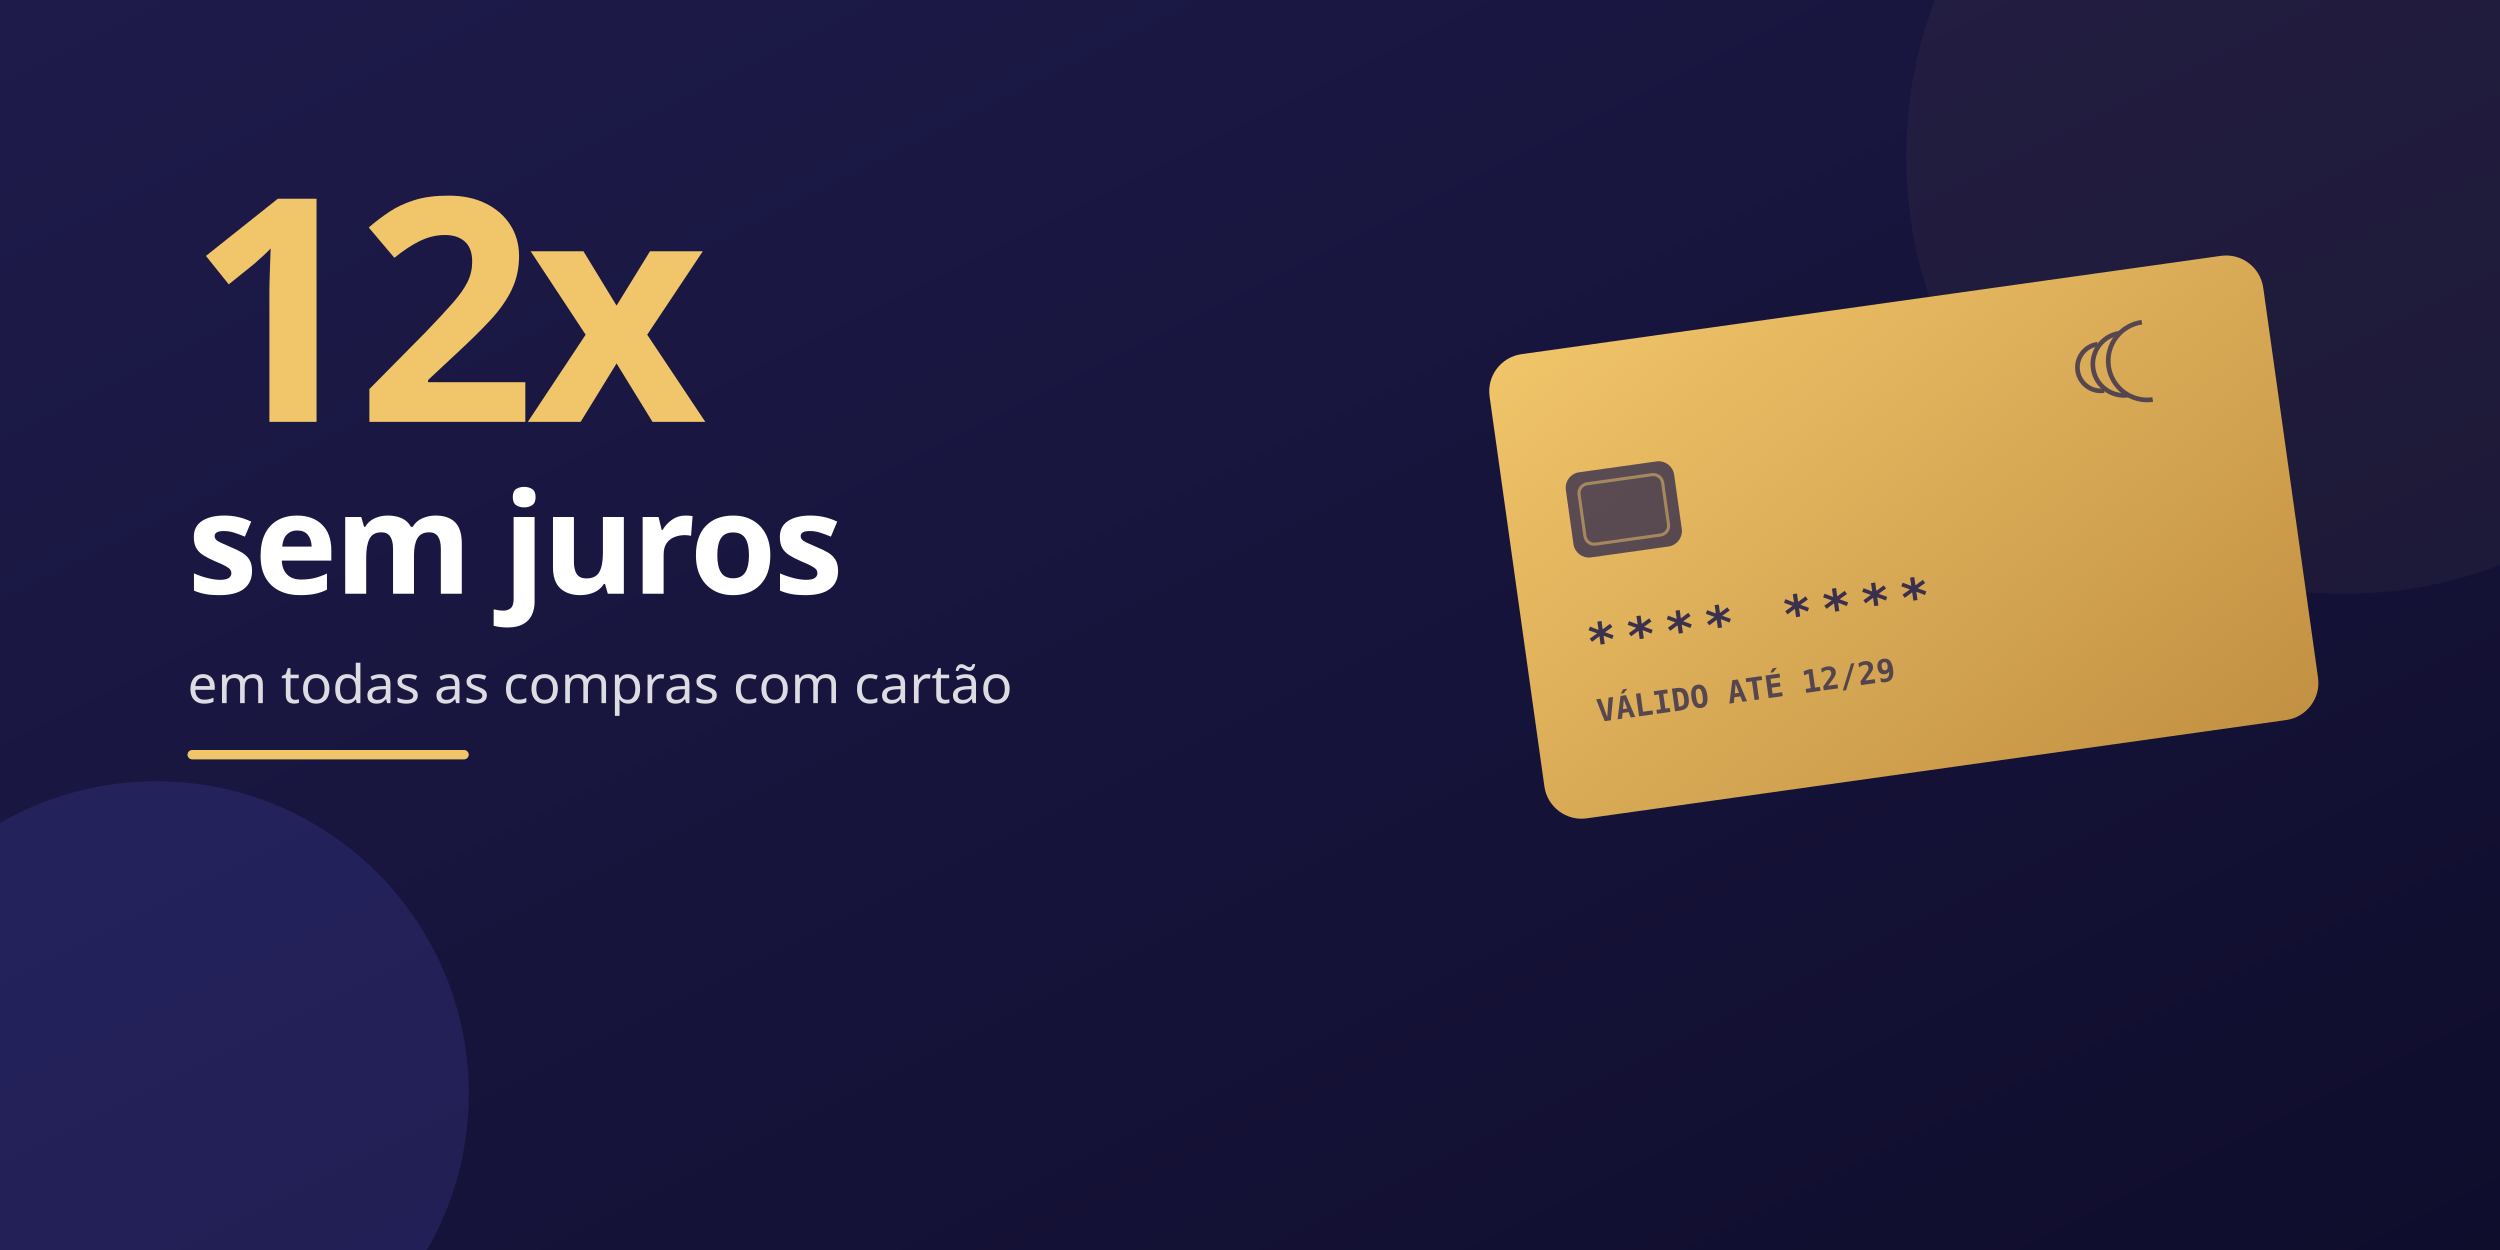
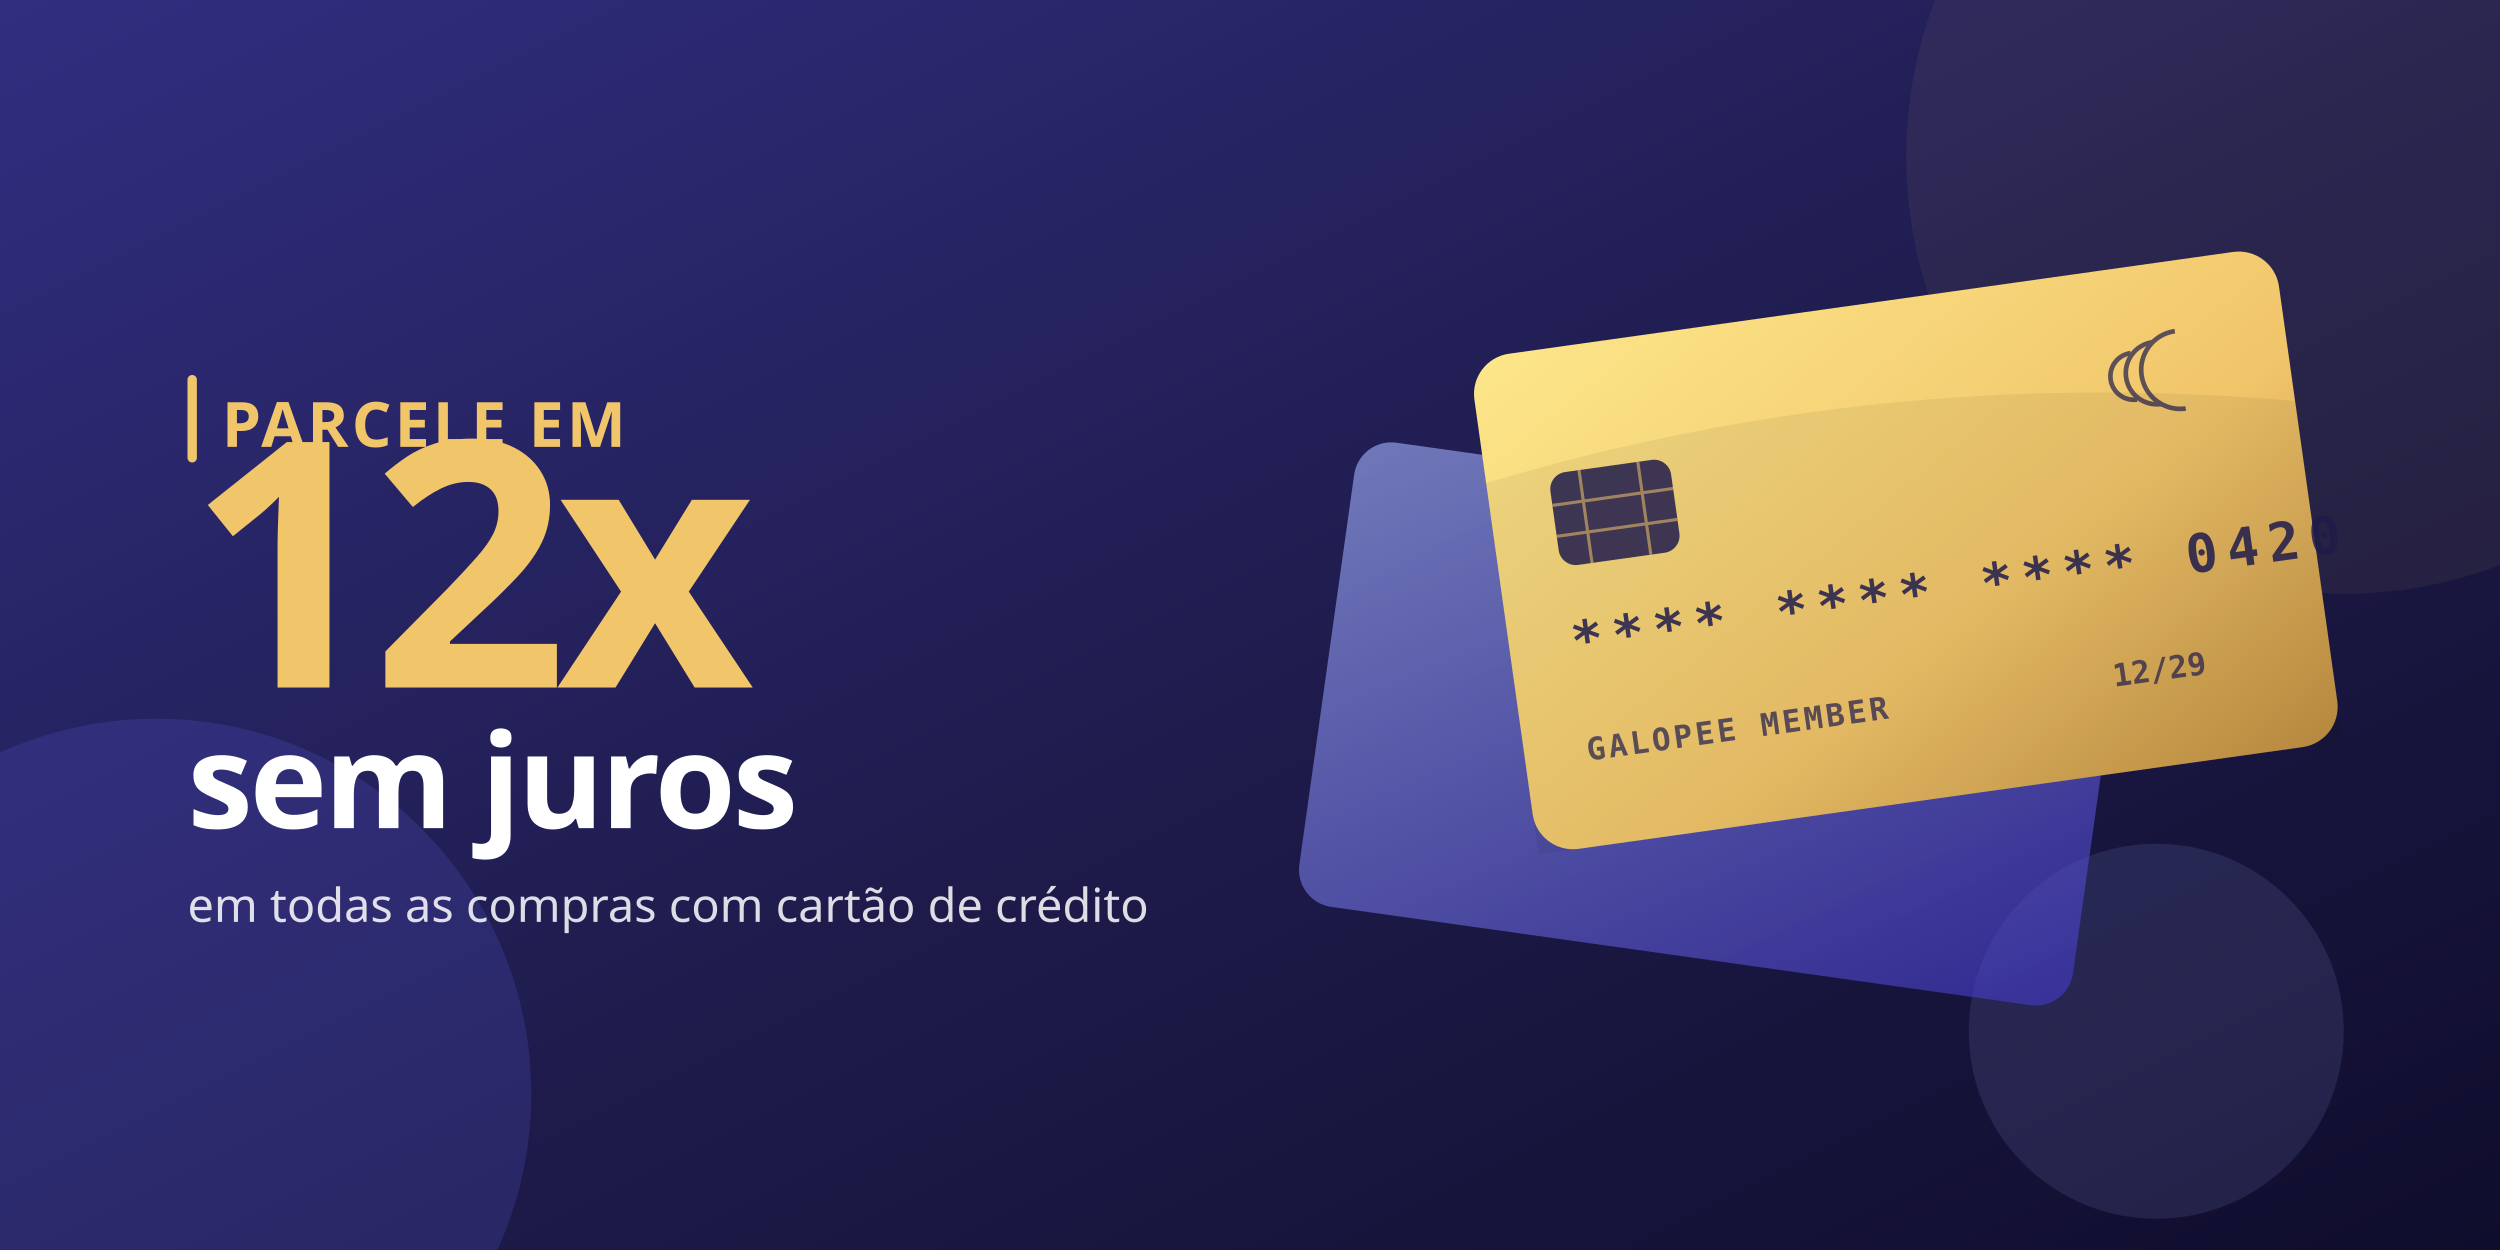
- <svg xmlns="http://www.w3.org/2000/svg" viewBox="0 0 1600 800" role="img" aria-label="12x sem juros em todas as compras">
+ <svg xmlns="http://www.w3.org/2000/svg" viewBox="0 0 1600 800" preserveAspectRatio="xMidYMid slice" role="img" aria-label="12x sem juros em todas as compras">
  <defs>
-     <linearGradient id="bg4" x1="0" y1="0" x2="1" y2="1">
-       <stop offset="0%" stop-color="#1e1b4b" />
+     <linearGradient id="s4bg" x1="0" y1="0" x2="1" y2="1">
+       <stop offset="0%" stop-color="#312e81" />
+       <stop offset="55%" stop-color="#1e1b4b" />
      <stop offset="100%" stop-color="#0f0d2c" />
    </linearGradient>
-     <linearGradient id="card4" x1="0" y1="0" x2="1" y2="1">
-       <stop offset="0%" stop-color="#f1c56a" />
+     <linearGradient id="s4card" x1="0" y1="0" x2="1" y2="1">
+       <stop offset="0%" stop-color="#fde68a" />
+       <stop offset="60%" stop-color="#f1c56a" />
      <stop offset="100%" stop-color="#c19042" />
    </linearGradient>
+     <linearGradient id="s4card2" x1="0" y1="0" x2="1" y2="1">
+       <stop offset="0%" stop-color="#a5b4fc" />
+       <stop offset="100%" stop-color="#4338ca" />
+     </linearGradient>
  </defs>
-   <rect width="1600" height="800" fill="url(#bg4)" />
-   <circle cx="1500" cy="100" r="280" fill="#f1c56a" opacity="0.05" />
-   <circle cx="100" cy="700" r="200" fill="#6366f1" opacity="0.15" />
-   <g transform="translate(950, 230) rotate(-8)">
-     <rect x="0" y="0" width="500" height="300" rx="24" fill="url(#card4)" />
-     <rect x="40" y="80" width="70" height="55" rx="10" fill="#1e1b4b" opacity="0.7" />
-     <rect x="48" y="88" width="54" height="39" rx="6" fill="none" stroke="#f1c56a" stroke-width="2" opacity="0.5" />
-     <text x="40" y="200" font-family="monospace" font-size="32" font-weight="700" fill="#1e1b4b" opacity="0.85" letter-spacing="6">**** ****</text>
-     <text x="40" y="240" font-family="monospace" font-size="20" font-weight="600" fill="#1e1b4b" opacity="0.7">VÁLIDO ATÉ 12/29</text>
-     <g transform="translate(420, 60)" stroke="#1e1b4b" stroke-width="3" fill="none" opacity="0.7">
+   <rect width="1600" height="800" fill="url(#s4bg)" />
+   <circle cx="1500" cy="100" r="280" fill="#f1c56a" opacity="0.06" />
+   <circle cx="100" cy="700" r="240" fill="#6366f1" opacity="0.18" />
+   <circle cx="1380" cy="660" r="120" fill="#a5b4fc" opacity="0.12" />
+   <g transform="translate(870, 280) rotate(8)">
+     <rect x="0" y="0" width="500" height="300" rx="24" fill="url(#s4card2)" opacity="0.6" />
+   </g>
+   <g transform="translate(940, 230) rotate(-8)">
+     <rect x="0" y="0" width="520" height="320" rx="26" fill="url(#s4card)" />
+     <path d="M 0 80 Q 260 40 520 100 L 520 320 L 0 320 Z" fill="#000000" opacity="0.06" />
+     <rect x="40" y="80" width="78" height="60" rx="11" fill="#1e1b4b" opacity="0.85" />
+     <g stroke="#f1c56a" stroke-width="2" fill="none" opacity="0.55" transform="translate(40, 80)">
+       <line x1="0" y1="20" x2="78" y2="20" />
+       <line x1="0" y1="40" x2="78" y2="40" />
+       <line x1="20" y1="0" x2="20" y2="60" />
+       <line x1="58" y1="0" x2="58" y2="60" />
+     </g>
+     <g transform="translate(450, 70)" stroke="#1e1b4b" stroke-width="3" fill="none" opacity="0.7">
      <path d="M0 25 a25 25 0 0 1 0 -50" />
      <path d="M-15 20 a15 15 0 0 1 0 -40" />
      <path d="M-30 15 a8 8 0 0 1 0 -30" />
    </g>
+     <text x="40" y="200" font-family="monospace" font-size="34" font-weight="700" fill="#1e1b4b" opacity="0.85" letter-spacing="6">**** **** **** 0420</text>
+     <text x="40" y="265" font-family="monospace" font-size="20" font-weight="600" fill="#1e1b4b" opacity="0.7" letter-spacing="2">GALOPEE MEMBER</text>
+     <text x="380" y="265" font-family="monospace" font-size="20" font-weight="600" fill="#1e1b4b" opacity="0.7">12/29</text>
  </g>
-   <g transform="translate(120, 270)">
-     <text x="0" y="0" font-family="Manrope, system-ui, sans-serif" font-size="200" font-weight="900" fill="#f1c56a" letter-spacing="-6">12x</text>
-     <text x="0" y="110" font-family="Manrope, system-ui, sans-serif" font-size="90" font-weight="900" fill="#ffffff" letter-spacing="-2">sem juros</text>
-     <text x="0" y="180" font-family="Manrope, system-ui, sans-serif" font-size="34" font-weight="500" fill="#ffffff" opacity="0.85">em todas as compras com cartão</text>
-     <rect x="0" y="210" width="180" height="6" rx="3" fill="#f1c56a" />
+   <g transform="translate(120, 240)">
+     <rect x="0" y="0" width="6" height="56" rx="3" fill="#f1c56a" />
+     <text x="22" y="46" font-family="Manrope, system-ui, sans-serif" font-size="40" font-weight="700" fill="#f1c56a" letter-spacing="2">PARCELE EM</text>
+     <text x="0" y="200" font-family="Manrope, system-ui, sans-serif" font-size="220" font-weight="900" fill="#f1c56a" letter-spacing="-8">12x</text>
+     <text x="0" y="290" font-family="Manrope, system-ui, sans-serif" font-size="84" font-weight="900" fill="#ffffff" letter-spacing="-2">sem juros</text>
+     <text x="0" y="350" font-family="Manrope, system-ui, sans-serif" font-size="30" font-weight="500" fill="#ffffff" opacity="0.85">em todas as compras com cartão de crédito</text>
  </g>
</svg>
